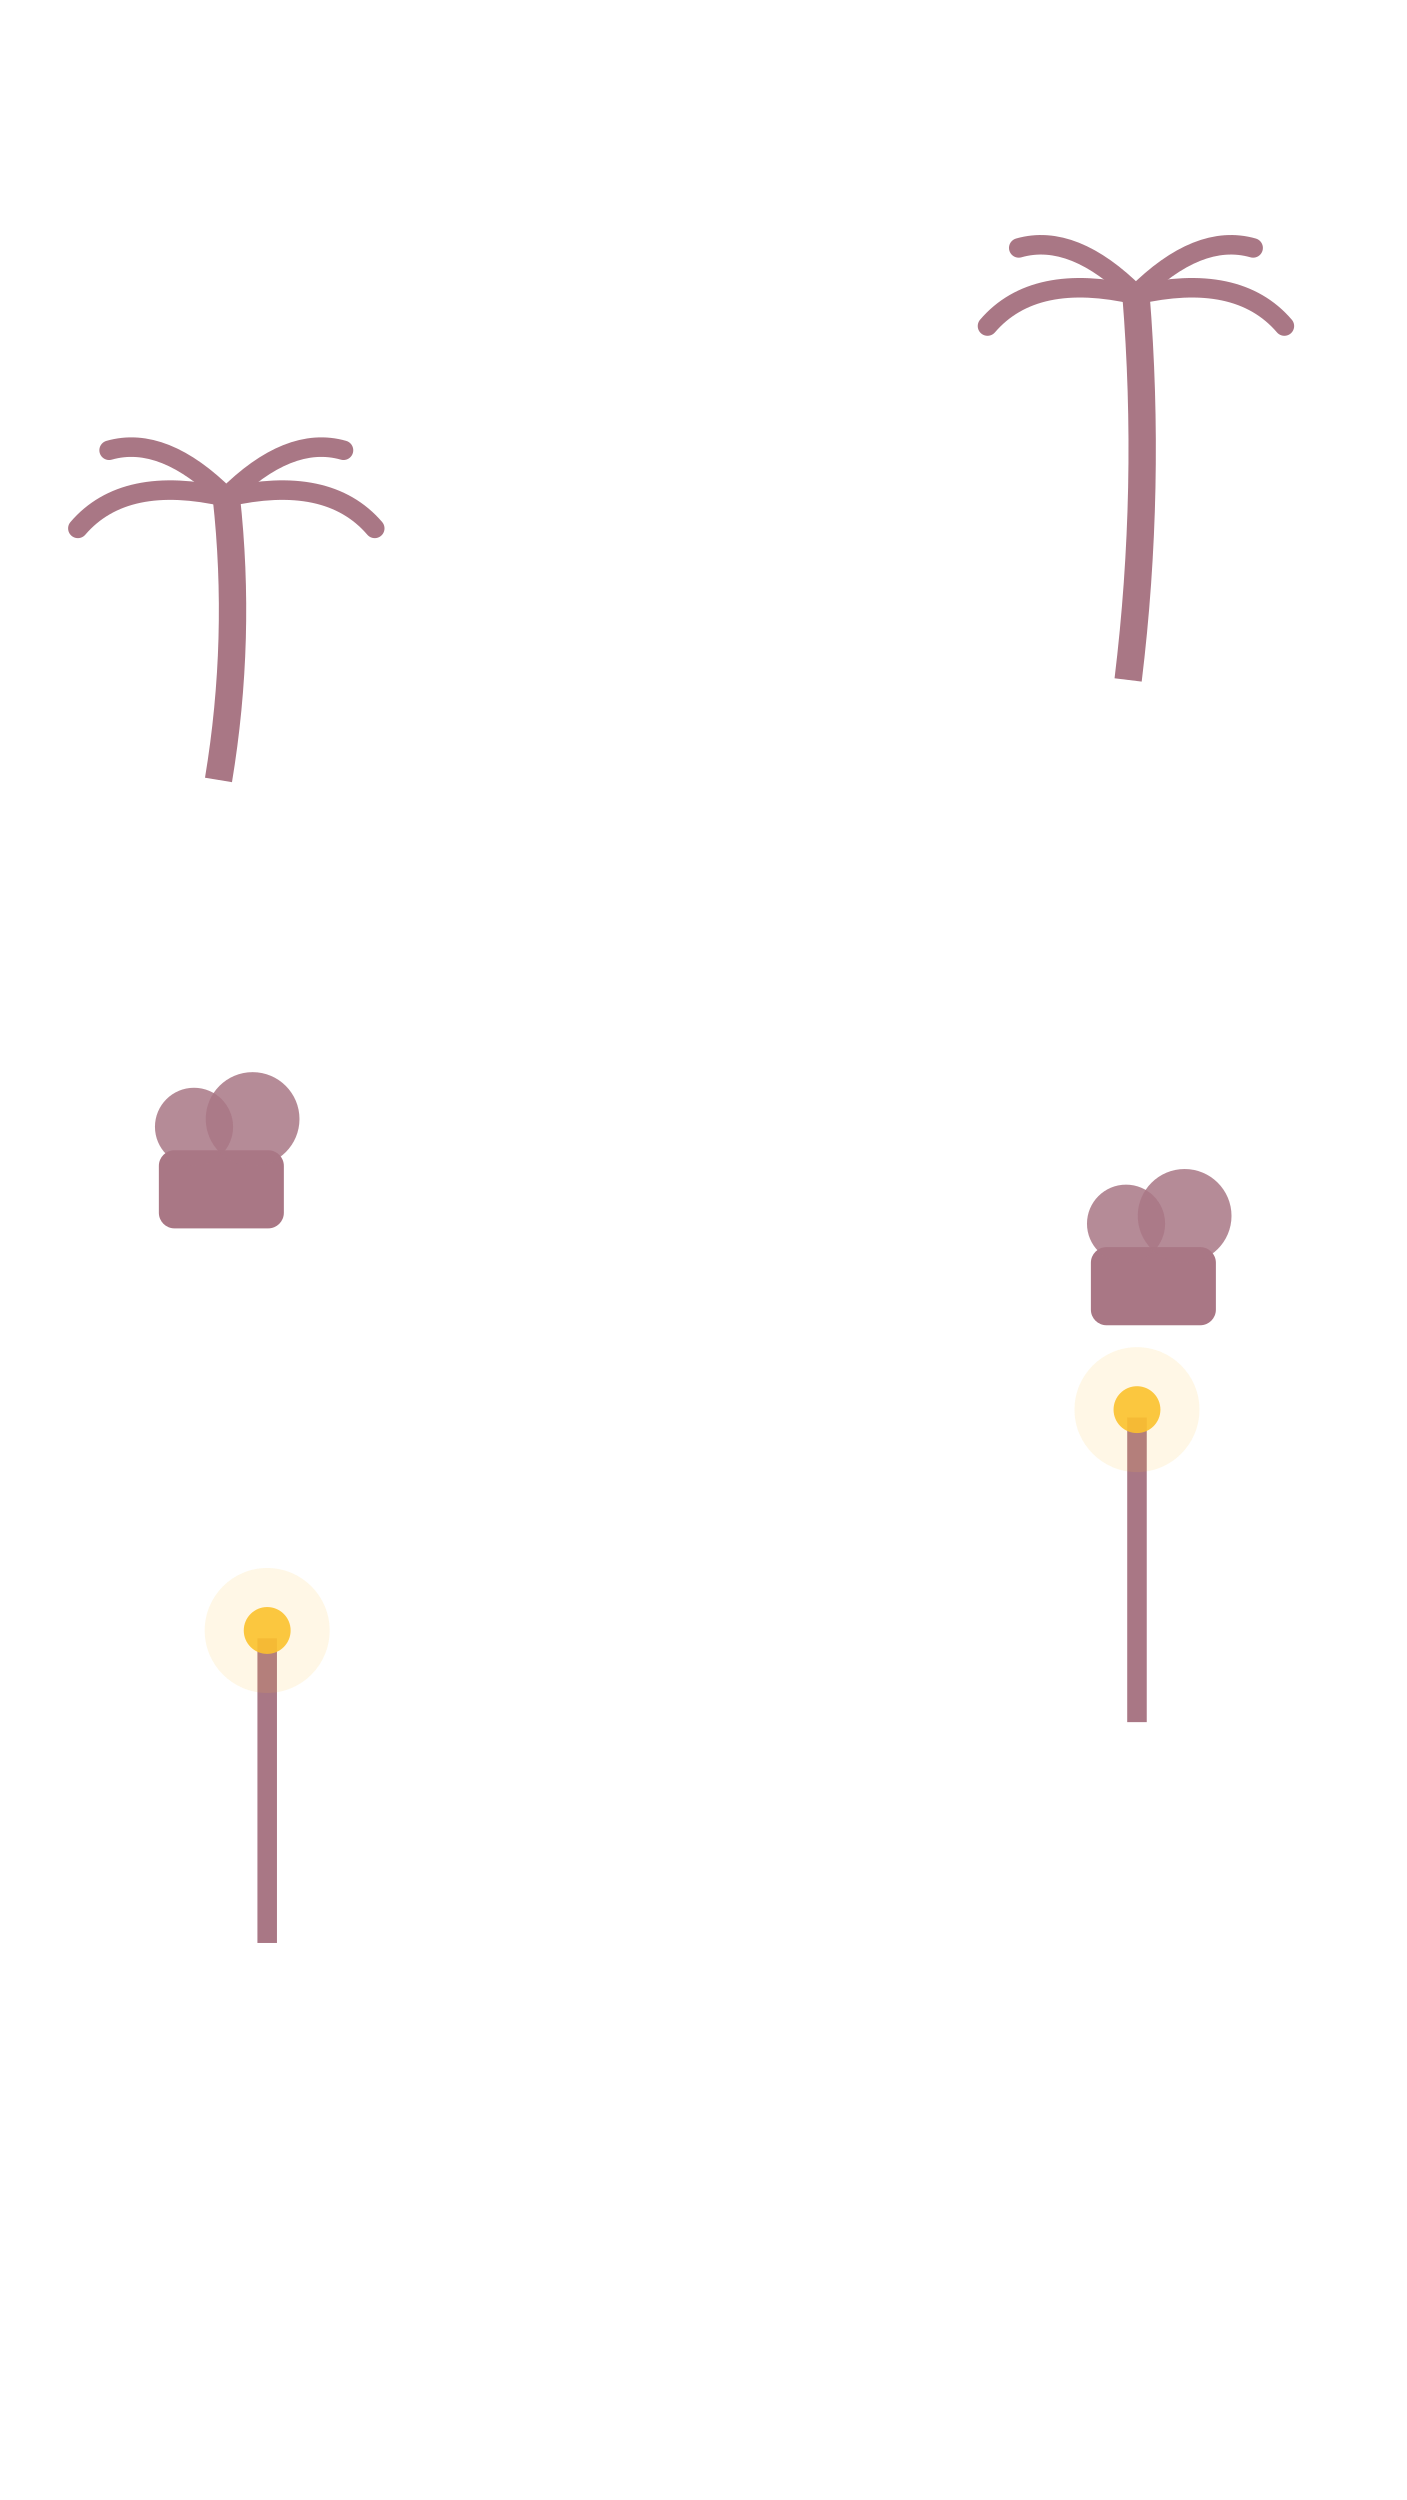
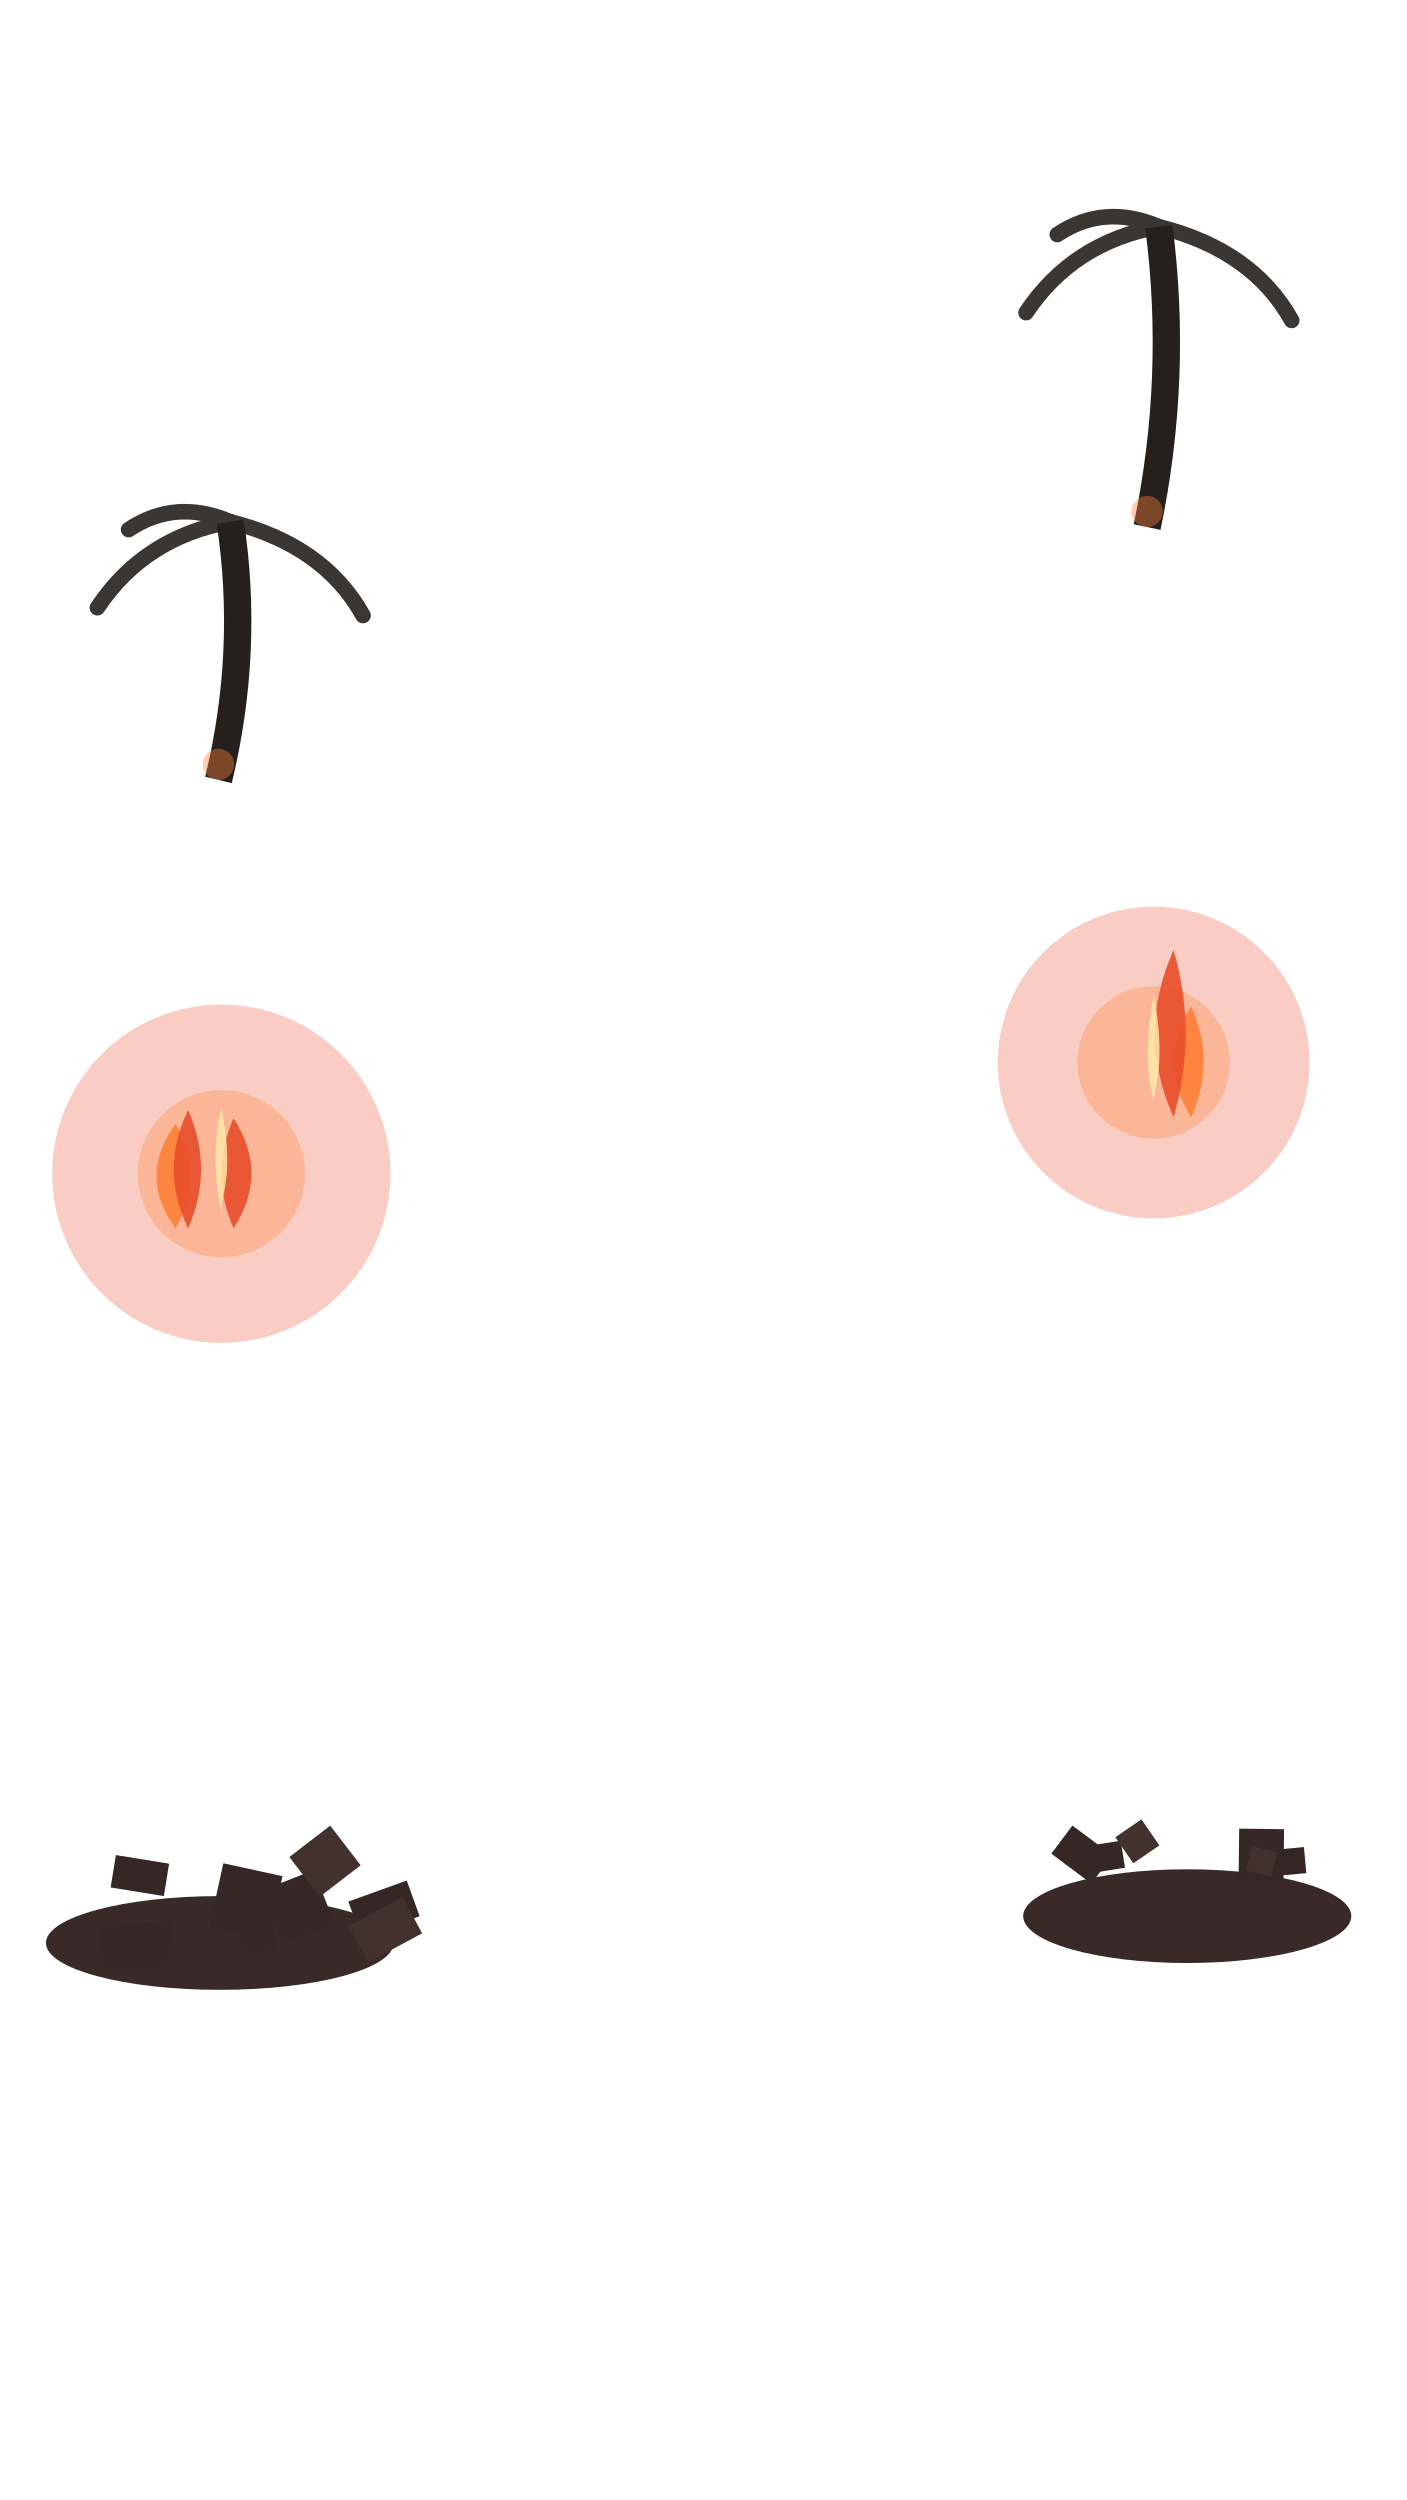
<svg xmlns="http://www.w3.org/2000/svg" width="540" height="960" viewBox="0 0 540 960">
  <g transform="translate(83.9 299.5) scale(1.5) translate(-83.9 -299.5)" opacity="0.95">
-     <path d="M83.9 299.5 q6 -36.2 2 -72.4" stroke="#a5707f" stroke-width="7" fill="none" />
-     <g stroke="#a5707f" stroke-width="5" fill="none" stroke-linecap="round">
-       <path d="M85.9 227.1 q-26 -6 -38 8" />
-       <path d="M85.9 227.1 q26 -6 38 8" />
-       <path d="M85.9 227.1 q-16 -16 -30 -12" />
-       <path d="M85.9 227.1 q16 -16 30 -12" />
+     <path d="M83.9 299.5 q8 -33 3 -66.1" stroke="#1a1512" stroke-width="7" fill="none" />
+     <g stroke="#1a1512" stroke-width="4" fill="none" stroke-linecap="round" opacity="0.9">
+       <path d="M86.9 233.4 q-22 4 -34 22" />
+       <path d="M86.9 233.4 q24 6 34 24" />
+       <path d="M86.9 233.4 q-14 -6 -26 2" />
    </g>
+     <circle cx="83.9" cy="295.5" r="4" fill="#ff7a2e" opacity="0.4" />
  </g>
  <g transform="translate(85 471.7) scale(1.5) translate(-85 -471.7)" opacity="0.95">
-     <rect x="69" y="451.7" width="32" height="20" rx="4" fill="#a5707f" />
-     <circle cx="78" cy="445.7" r="10" fill="#a5707f" opacity="0.85" />
-     <circle cx="93" cy="443.7" r="12" fill="#a5707f" opacity="0.85" />
+     <circle cx="85" cy="457.7" r="43.3" fill="#e8451f" opacity="0.28" />
+     <circle cx="85" cy="457.7" r="21.4" fill="#ff7a2e" opacity="0.32" />
+     <path d="M73.3 471.7 q-9.8 -13.4 0 -26.8 q7.4 13.4 0 26.8 z" fill="#ff7a2e" opacity="0.9" />
+     <path d="M76.5 471.7 q-7.4 -15.1 0 -30.3 q6.6 15.2 0 30.3 z" fill="#e8451f" opacity="0.9" />
+     <path d="M88.1 471.7 q-6.1 -14.1 0 -28.2 q9.2 14.1 0 28.2 z" fill="#e8451f" opacity="0.9" />
+     <path d="M85 467.7 q-3 -15 0 -26.9 q3 14.6 0 24.3 z" fill="#ffe6a3" opacity="0.85" />
  </g>
-   <g transform="translate(102.6 746.1) scale(1.5) translate(-102.6 -746.1)" opacity="0.95">
-     <rect x="100.1" y="668.1" width="5" height="78" fill="#a5707f" />
-     <circle cx="102.6" cy="666.1" r="6" fill="#fbbf24" opacity="0.9" />
-     <circle cx="102.6" cy="666.1" r="16" fill="#fbbf24" opacity="0.12" />
+   <g transform="translate(84.4 746.1) scale(1.5) translate(-84.4 -746.1)" opacity="0.95">
+     <ellipse cx="84.4" cy="746.1" rx="44.5" ry="12" fill="#2f201d" />
+     <rect x="89.2" y="743.1" width="8.7" height="6.1" transform="rotate(-7.6 89.2 743.1)" fill="#2a1c1a" />
+     <rect x="95.1" y="732.7" width="14.3" height="15.1" transform="rotate(-21.5 95.1 732.7)" fill="#2a1c1a" />
+     <rect x="57.8" y="723.6" width="13.8" height="8.4" transform="rotate(9.2 57.8 723.6)" fill="#2a1c1a" />
+     <rect x="102.2" y="724.1" width="13.2" height="12.8" transform="rotate(-37.5 102.2 724.1)" fill="#3a2723" />
+     <rect x="117.3" y="735.5" width="15.9" height="9.7" transform="rotate(-19.8 117.3 735.5)" fill="#2a1c1a" />
+     <rect x="54" y="741.7" width="17.6" height="11.8" transform="rotate(-4.6 54 741.7)" fill="#2a1c1a" />
+     <rect x="85.3" y="725.7" width="15.5" height="17.1" transform="rotate(12.3 85.3 725.7)" fill="#2a1c1a" />
+     <rect x="117.4" y="741.8" width="15.7" height="10.5" transform="rotate(-28.2 117.4 741.8)" fill="#3a2723" />
  </g>
-   <g transform="translate(433.2 261.1) scale(1.5) translate(-433.2 -261.1)" opacity="0.95">
-     <path d="M433.2 261.1 q6 -49.3 2 -98.6" stroke="#a5707f" stroke-width="7" fill="none" />
-     <g stroke="#a5707f" stroke-width="5" fill="none" stroke-linecap="round">
-       <path d="M435.2 162.5 q-26 -6 -38 8" />
-       <path d="M435.2 162.5 q26 -6 38 8" />
-       <path d="M435.2 162.5 q-16 -16 -30 -12" />
-       <path d="M435.2 162.5 q16 -16 30 -12" />
+   <g transform="translate(440.5 202.4) scale(1.5) translate(-440.5 -202.4)" opacity="0.95">
+     <path d="M440.5 202.4 q8 -38.4 3 -76.9" stroke="#1a1512" stroke-width="7" fill="none" />
+     <g stroke="#1a1512" stroke-width="4" fill="none" stroke-linecap="round" opacity="0.9">
+       <path d="M443.5 125.5 q-22 4 -34 22" />
+       <path d="M443.5 125.5 q24 6 34 24" />
+       <path d="M443.5 125.5 q-14 -6 -26 2" />
    </g>
+     <circle cx="440.5" cy="198.4" r="4" fill="#ff7a2e" opacity="0.4" />
  </g>
-   <g transform="translate(442.9 508.9) scale(1.5) translate(-442.9 -508.9)" opacity="0.95">
-     <rect x="426.9" y="488.9" width="32" height="20" rx="4" fill="#a5707f" />
-     <circle cx="435.9" cy="482.9" r="10" fill="#a5707f" opacity="0.85" />
-     <circle cx="450.9" cy="480.9" r="12" fill="#a5707f" opacity="0.85" />
+   <g transform="translate(443 429) scale(1.5) translate(-443 -429)" opacity="0.95">
+     <circle cx="443" cy="415" r="39.9" fill="#e8451f" opacity="0.28" />
+     <circle cx="443" cy="415" r="19.5" fill="#ff7a2e" opacity="0.32" />
+     <path d="M452.6 429 q-8.8 -14.2 0 -28.4 q6.4 14.2 0 28.4 z" fill="#ff7a2e" opacity="0.9" />
+     <path d="M448.1 429 q-9.6 -21.4 0 -42.8 q6.2 21.4 0 42.8 z" fill="#e8451f" opacity="0.9" />
+     <path d="M443 425 q-3 -11.3 0 -27.3 q3 15.6 0 26.2 z" fill="#ffe6a3" opacity="0.85" />
  </g>
-   <g transform="translate(436.6 661.3) scale(1.5) translate(-436.6 -661.3)" opacity="0.95">
-     <rect x="434.1" y="583.3" width="5" height="78" fill="#a5707f" />
-     <circle cx="436.6" cy="581.3" r="6" fill="#fbbf24" opacity="0.9" />
-     <circle cx="436.6" cy="581.3" r="16" fill="#fbbf24" opacity="0.12" />
+   <g transform="translate(455.9 735.8) scale(1.5) translate(-455.9 -735.8)" opacity="0.95">
+     <ellipse cx="455.9" cy="735.8" rx="42" ry="12" fill="#2f201d" />
+     <rect x="469.2" y="713.4" width="11.5" height="13.3" transform="rotate(0.7 469.2 713.4)" fill="#2a1c1a" />
+     <rect x="428.7" y="718.1" width="10.3" height="7" transform="rotate(-9 428.7 718.1)" fill="#2a1c1a" />
+     <rect x="437.5" y="715.6" width="8.1" height="8.1" transform="rotate(-34.5 437.5 715.6)" fill="#3a2723" />
+     <rect x="478.4" y="718.8" width="7.4" height="6.7" transform="rotate(-5.3 478.4 718.8)" fill="#2a1c1a" />
+     <rect x="472.4" y="717.9" width="6.7" height="6.4" transform="rotate(13.7 472.4 717.9)" fill="#3a2723" />
+     <rect x="426.5" y="712.6" width="12.8" height="9" transform="rotate(36.8 426.5 712.6)" fill="#2a1c1a" />
  </g>
</svg>
